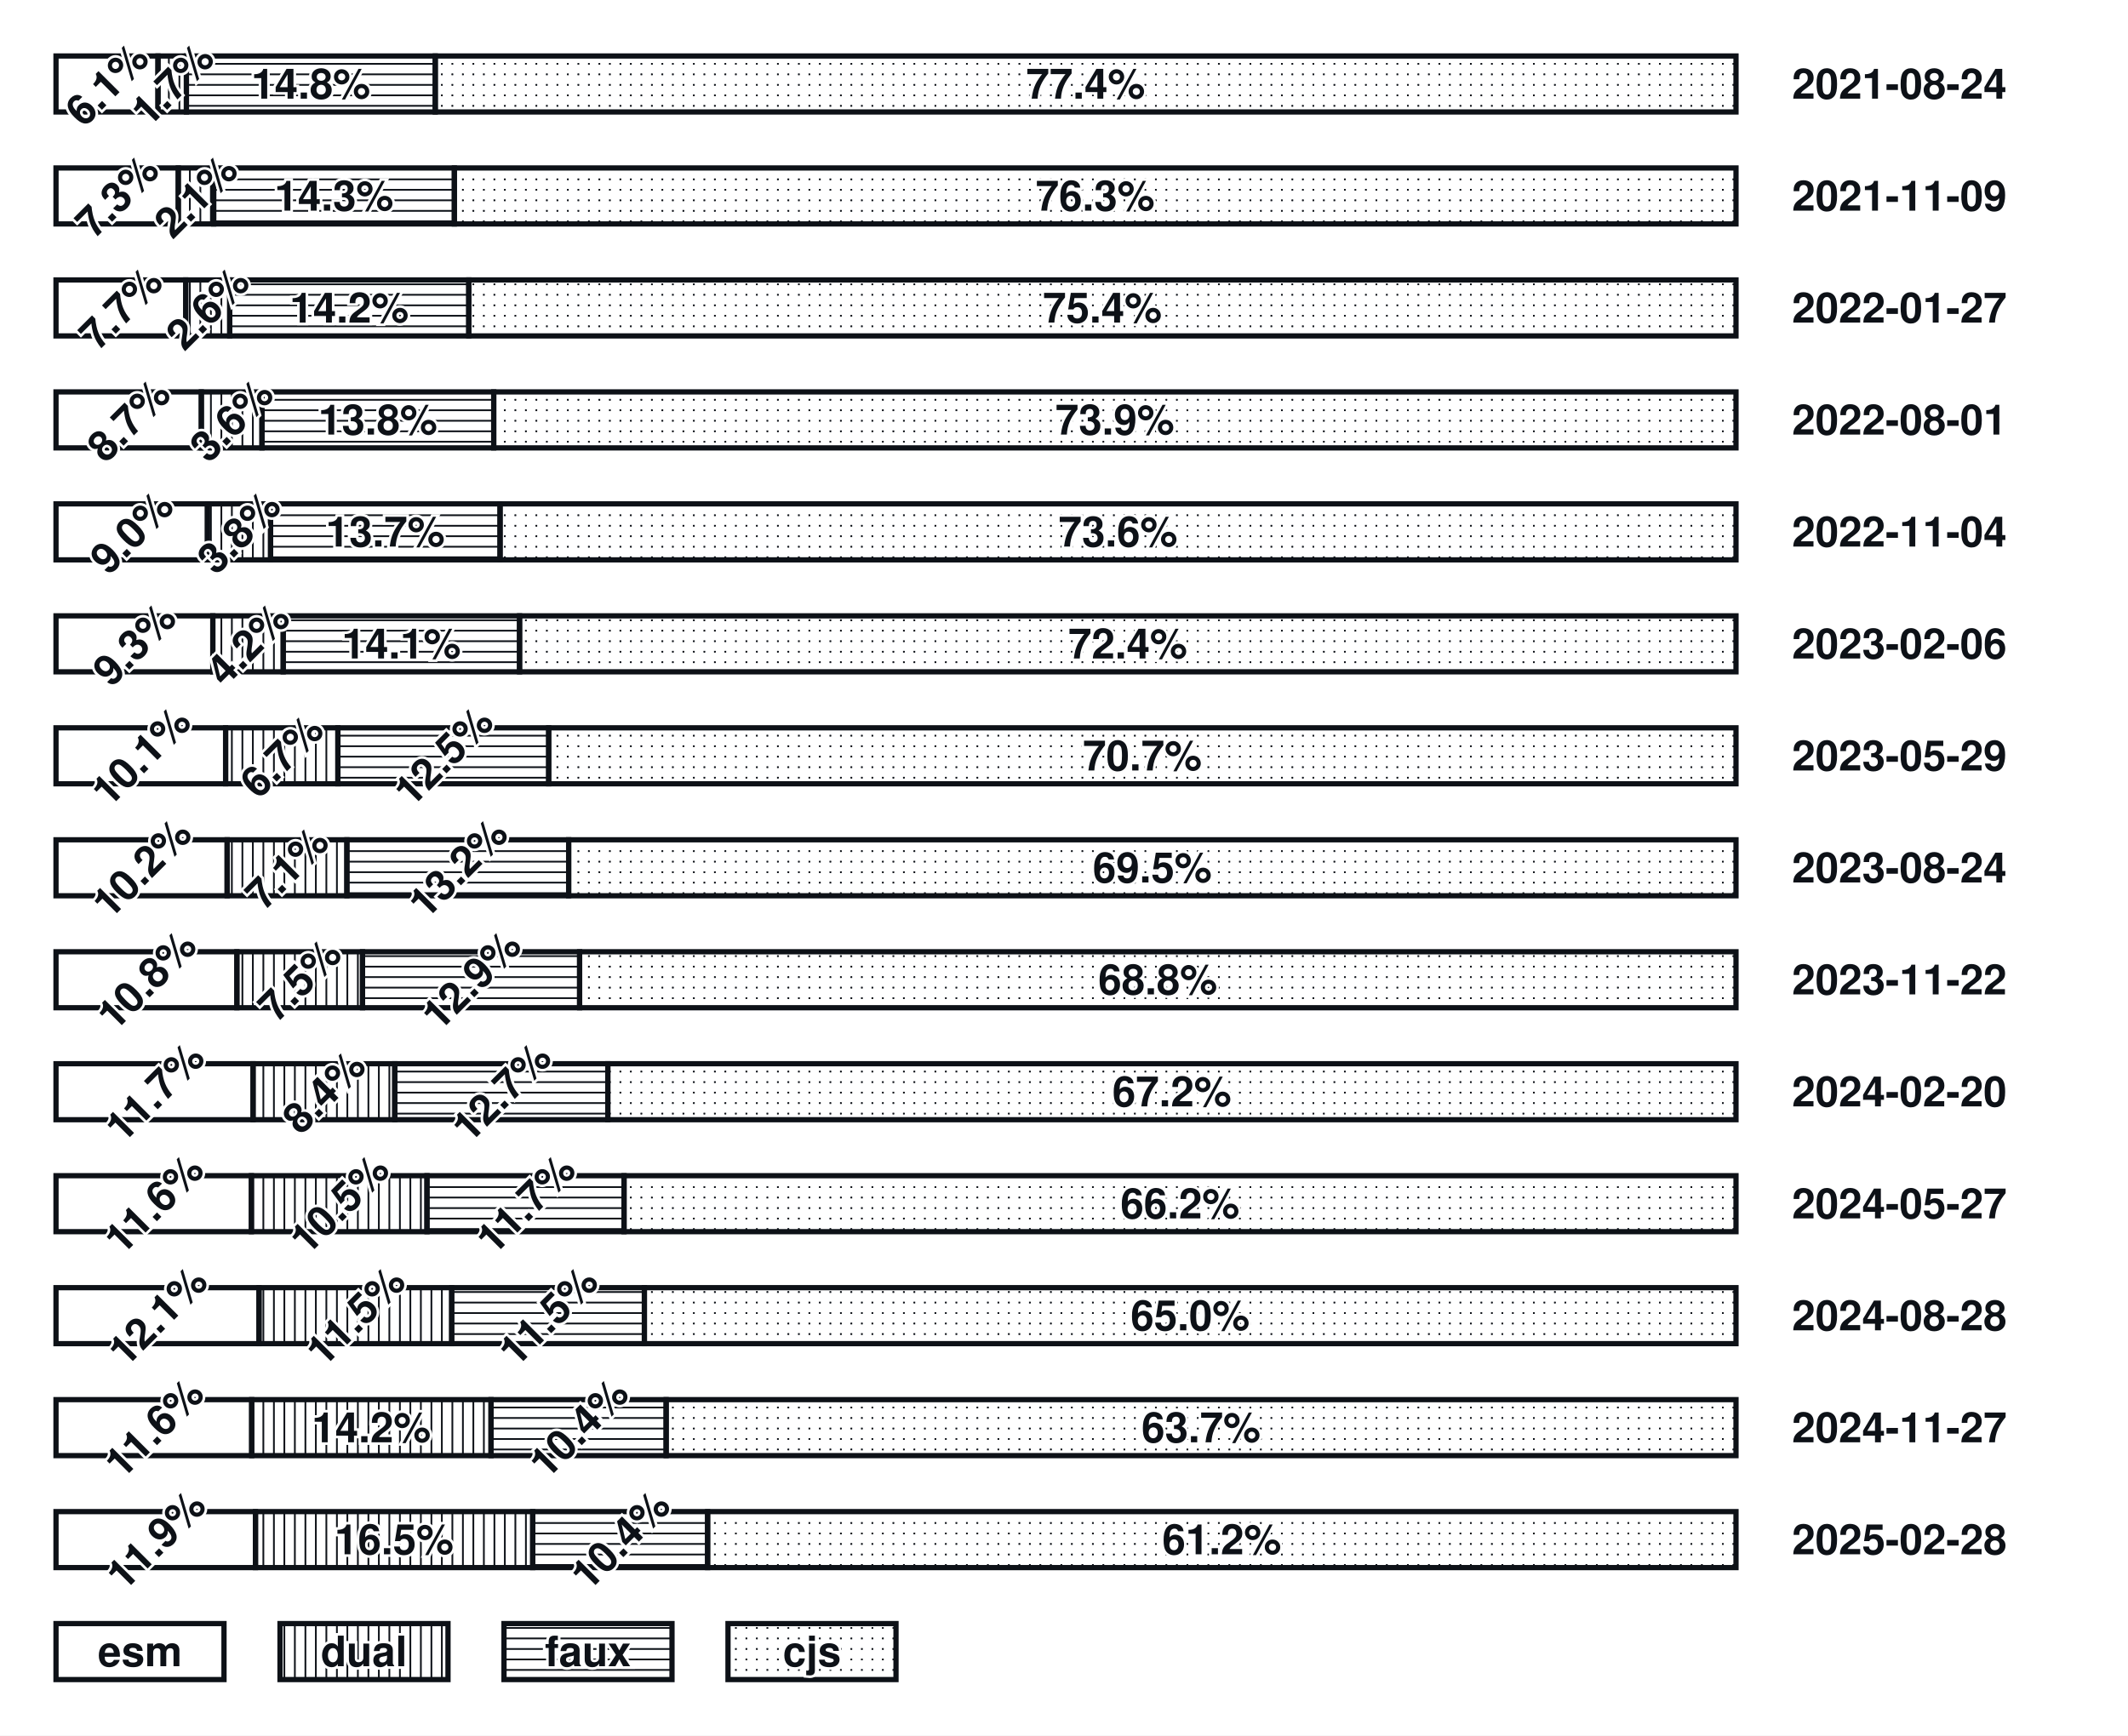
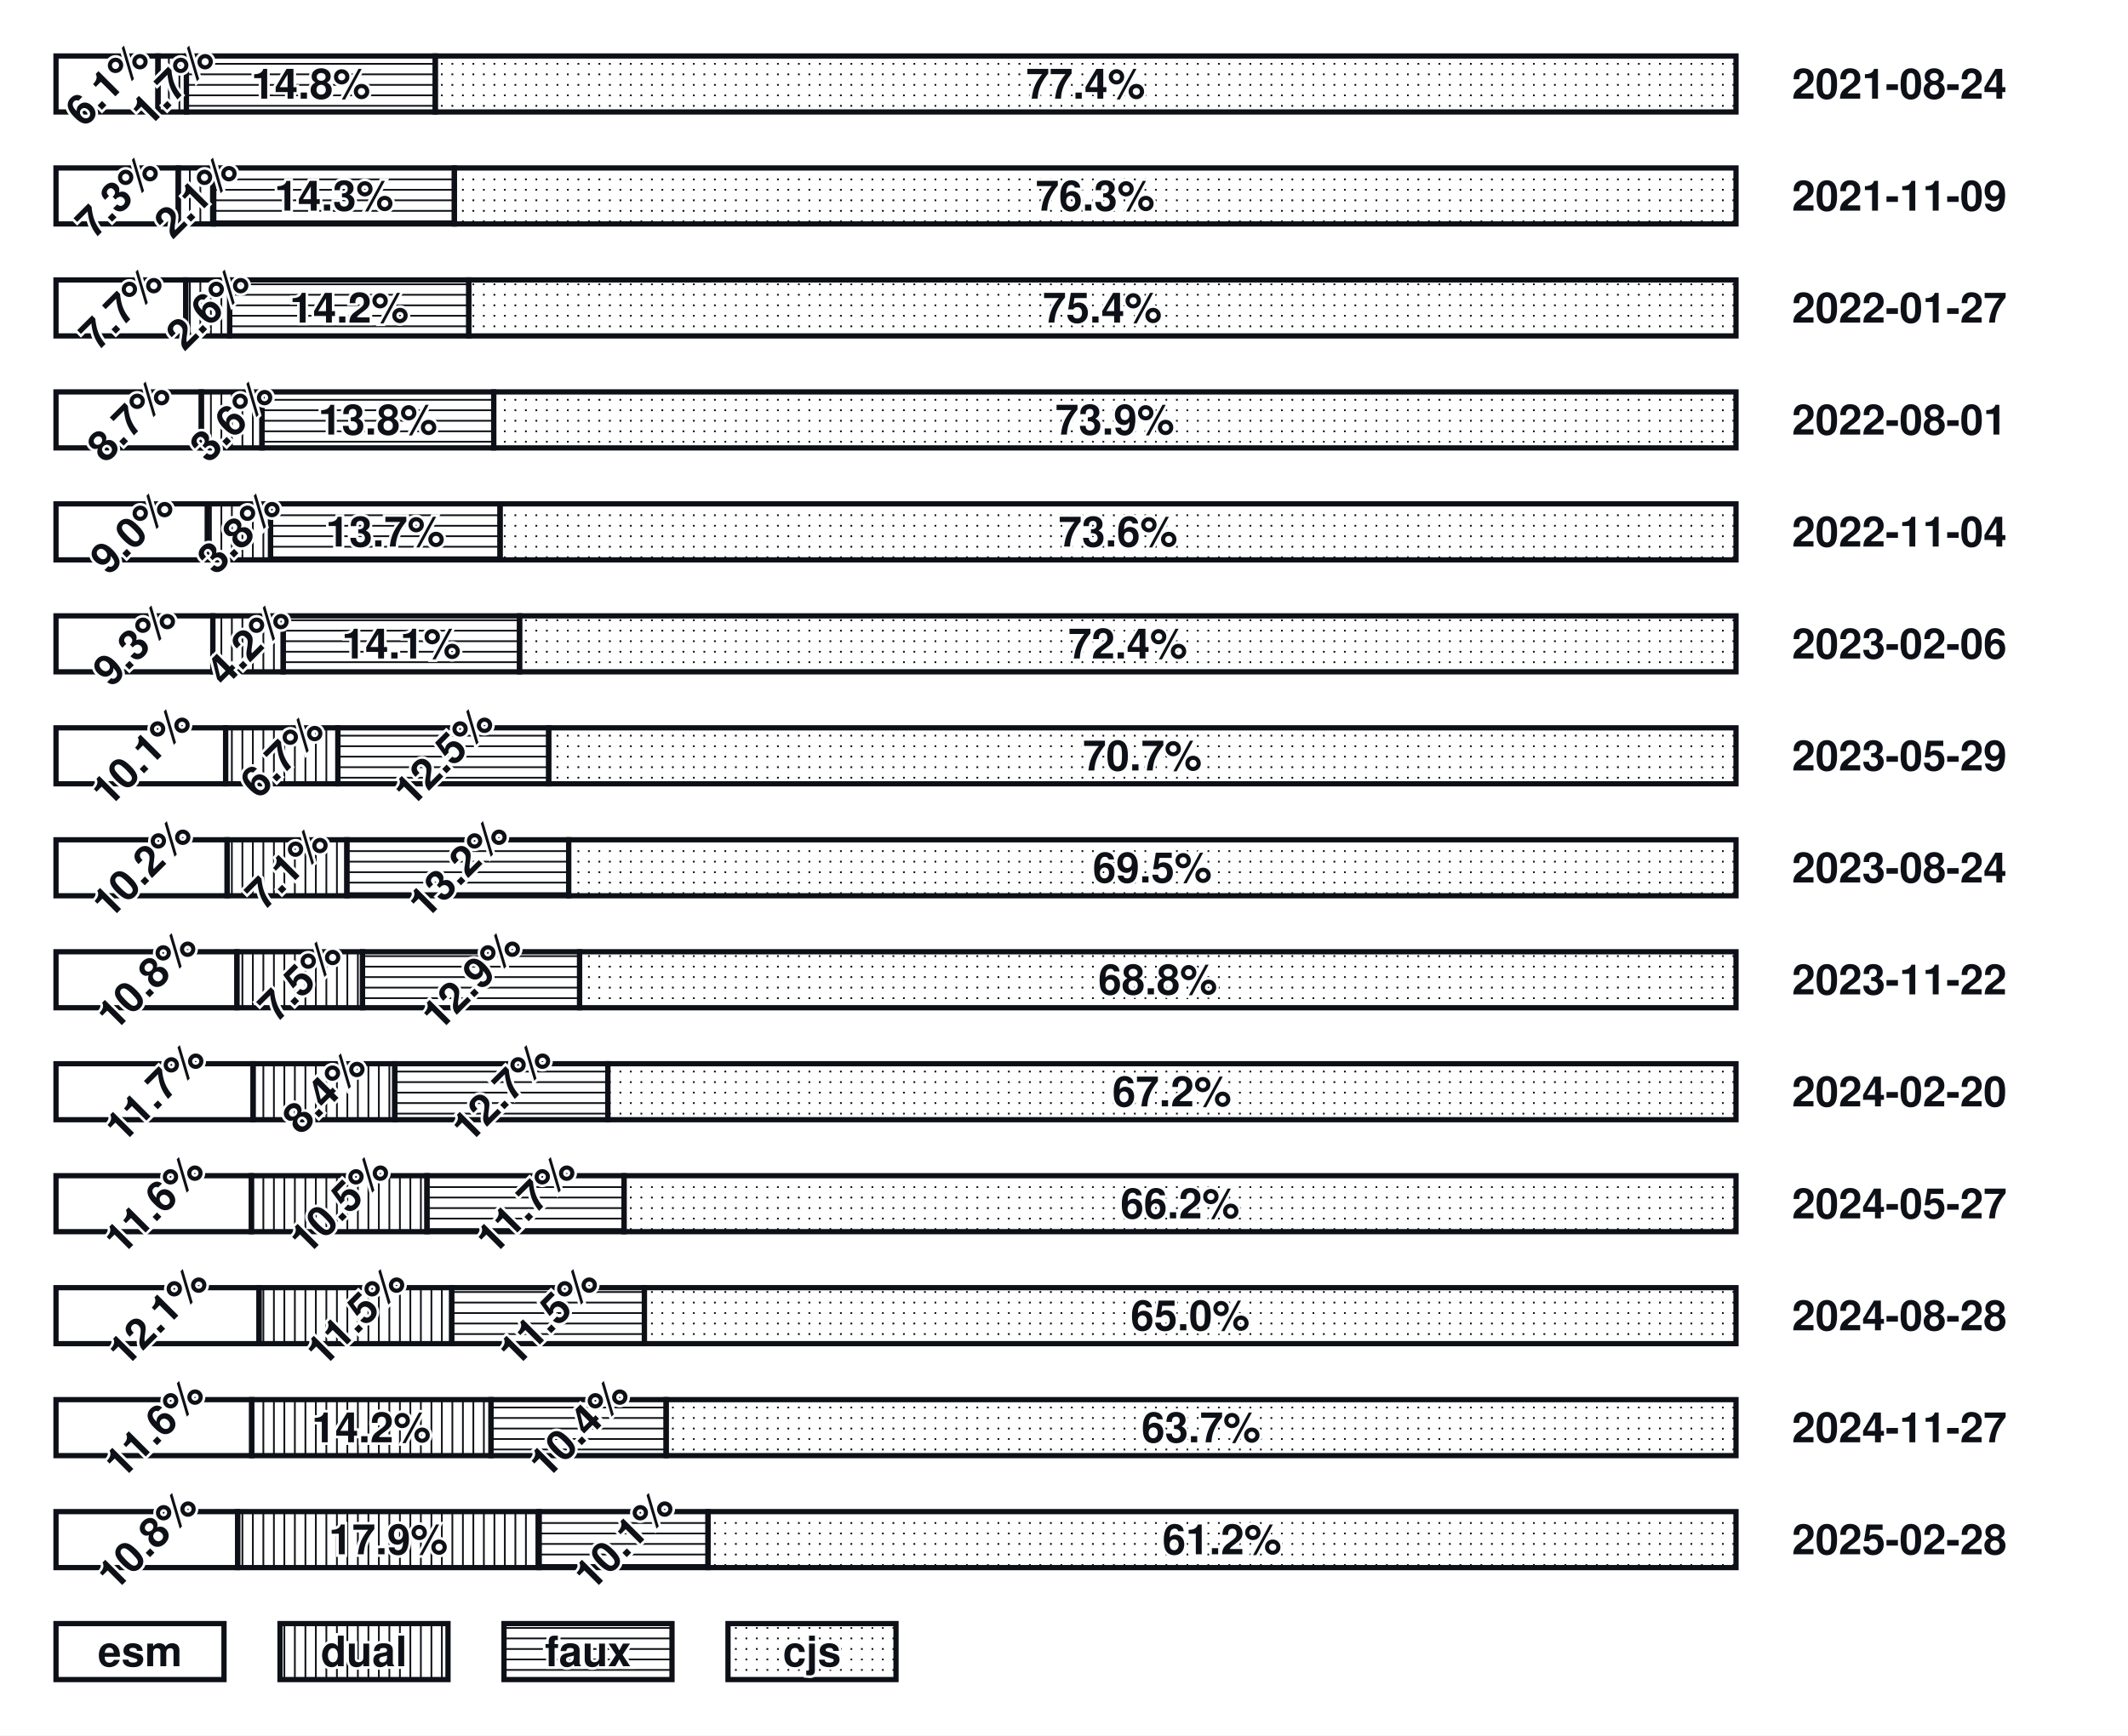
<svg xmlns="http://www.w3.org/2000/svg" viewBox="0 0 1216 992">
  <style>
text { font-size: 24px; font-weight: bolder; font-family: -apple-system,BlinkMacSystemFont,"Segoe UI",Helvetica,Arial,sans-serif,"Apple Color Emoji","Segoe UI Emoji"; font-variant-numeric: tabular-nums; paint-order: stroke; dominant-baseline: middle; }
.b { fill: white; }
.esm { fill: white; }
.dual { fill: url(#a); }
.faux { fill: url(#b); }
.cjs { fill: url(#c); }
.esm, .dual, .faux, .cjs { stroke: #0d1117; stroke-width: 3px; }
text { fill: #0d1117; stroke: white; stroke-width: 3px; }
pattern line { stroke: #0d1117; stroke-width: 2px }
pattern rect { fill: #0d1117 }

@media (prefers-color-scheme: dark) {
  .b { fill: #0d1117; }
  .cjs, .dual, .esm, .faux { stroke: white; }
  .esm { fill: #0d1117; }
  text { fill: white; stroke: #0d1117; }
  pattern line { stroke: white; }
  pattern rect { fill: white }
}
</style>
  <defs>
    <pattern id="a" height="6" patternUnits="userSpaceOnUse" width="6" x="0" y="0">
      <line x1="0" y1="0" x2="0" y2="6" />
    </pattern>
    <pattern id="b" height="6" patternUnits="userSpaceOnUse" width="6" x="0" y="0">
      <line x1="0" y1="0" x2="6" y2="0" />
    </pattern>
    <pattern id="c" height="6" patternUnits="userSpaceOnUse" width="6" x="0" y="0">
      <rect height="1" width="1" x="0" y="0" />
    </pattern>
  </defs>
  <rect class="b" height="992" width="1216" x="0" y="0" />
  <g>
    <g>
      <rect class="esm" height="32" width="58.28" x="32" y="32" />
      <rect class="dual" height="32" width="16.236" x="90.28" y="32" />
      <rect class="faux" height="32" width="142.197" x="106.517" y="32" />
      <rect class="cjs" height="32" width="743.286" x="248.714" y="32" />
      <text text-anchor="middle" transform="translate(61.14011, 48) rotate(-45)">6.1%</text>
      <text text-anchor="middle" transform="translate(98.39843, 48) rotate(-45)">1.7%</text>
      <text text-anchor="middle" transform="translate(177.6151, 48)">14.8%</text>
      <text text-anchor="middle" transform="translate(620.3568, 48)">77.4%</text>
      <text x="1024" y="48">2021-08-24</text>
    </g>
    <g>
      <rect class="esm" height="32" width="69.871" x="32" y="96" />
      <rect class="dual" height="32" width="20.23" x="101.871" y="96" />
      <rect class="faux" height="32" width="137.531" x="122.101" y="96" />
      <rect class="cjs" height="32" width="732.368" x="259.632" y="96" />
      <text text-anchor="middle" transform="translate(66.93536, 112) rotate(-45)">7.3%</text>
      <text text-anchor="middle" transform="translate(111.9858, 112) rotate(-45)">2.1%</text>
      <text text-anchor="middle" transform="translate(190.8667, 112)">14.3%</text>
      <text text-anchor="middle" transform="translate(625.8162, 112)">76.3%</text>
      <text x="1024" y="112">2021-11-09</text>
    </g>
    <g>
      <rect class="esm" height="32" width="74.119" x="32" y="160" />
      <rect class="dual" height="32" width="25.157" x="106.119" y="160" />
      <rect class="faux" height="32" width="136.588" x="131.275" y="160" />
      <rect class="cjs" height="32" width="724.136" x="267.864" y="160" />
      <text text-anchor="middle" transform="translate(69.05944, 176) rotate(-45)">7.7%</text>
      <text text-anchor="middle" transform="translate(118.6972, 176) rotate(-45)">2.6%</text>
      <text text-anchor="middle" transform="translate(199.5695, 176)">14.2%</text>
      <text text-anchor="middle" transform="translate(629.9318, 176)">75.4%</text>
      <text x="1024" y="176">2022-01-27</text>
    </g>
    <g>
      <rect class="esm" height="32" width="83.042" x="32" y="224" />
      <rect class="dual" height="32" width="34.656" x="115.042" y="224" />
      <rect class="faux" height="32" width="132.431" x="149.698" y="224" />
      <rect class="cjs" height="32" width="709.871" x="282.129" y="224" />
      <text text-anchor="middle" transform="translate(73.52075, 240) rotate(-45)">8.7%</text>
      <text text-anchor="middle" transform="translate(132.3697, 240) rotate(-45)">3.6%</text>
      <text text-anchor="middle" transform="translate(215.9135, 240)">13.8%</text>
      <text text-anchor="middle" transform="translate(637.0645, 240)">73.9%</text>
      <text x="1024" y="240">2022-08-01</text>
    </g>
    <g>
      <rect class="esm" height="32" width="86.529" x="32" y="288" />
      <rect class="dual" height="32" width="36.081" x="118.529" y="288" />
      <rect class="faux" height="32" width="131.129" x="154.61" y="288" />
      <rect class="cjs" height="32" width="706.261" x="285.739" y="288" />
      <text text-anchor="middle" transform="translate(75.26431, 304) rotate(-45)">9.0%</text>
      <text text-anchor="middle" transform="translate(136.5693, 304) rotate(-45)">3.8%</text>
      <text text-anchor="middle" transform="translate(220.1747, 304)">13.7%</text>
      <text text-anchor="middle" transform="translate(638.8697, 304)">73.6%</text>
      <text x="1024" y="304">2022-11-04</text>
    </g>
    <g>
      <rect class="esm" height="32" width="89.611" x="32" y="352" />
      <rect class="dual" height="32" width="40.23" x="121.611" y="352" />
      <rect class="faux" height="32" width="135.047" x="161.841" y="352" />
      <rect class="cjs" height="32" width="695.113" x="296.887" y="352" />
      <text text-anchor="middle" transform="translate(76.80526, 368) rotate(-45)">9.3%</text>
      <text text-anchor="middle" transform="translate(141.7256, 368) rotate(-45)">4.2%</text>
      <text text-anchor="middle" transform="translate(229.364, 368)">14.1%</text>
      <text text-anchor="middle" transform="translate(644.4437, 368)">72.4%</text>
      <text x="1024" y="368">2023-02-06</text>
    </g>
    <g>
      <rect class="esm" height="32" width="96.923" x="32" y="416" />
      <rect class="dual" height="32" width="64.154" x="128.923" y="416" />
      <rect class="faux" height="32" width="120.462" x="193.077" y="416" />
      <rect class="cjs" height="32" width="678.462" x="313.538" y="416" />
      <text text-anchor="middle" transform="translate(80.46154, 432) rotate(-45)">10.1%</text>
      <text text-anchor="middle" transform="translate(161, 432) rotate(-45)">6.7%</text>
      <text text-anchor="middle" transform="translate(253.3077, 432) rotate(-45)">12.5%</text>
      <text text-anchor="middle" transform="translate(652.7692, 432)">70.7%</text>
      <text x="1024" y="432">2023-05-29</text>
    </g>
    <g>
      <rect class="esm" height="32" width="97.794" x="32" y="480" />
      <rect class="dual" height="32" width="68.427" x="129.794" y="480" />
      <rect class="faux" height="32" width="126.727" x="198.221" y="480" />
      <rect class="cjs" height="32" width="667.052" x="324.948" y="480" />
      <text text-anchor="middle" transform="translate(80.89693, 496) rotate(-45)">10.2%</text>
      <text text-anchor="middle" transform="translate(164.0072, 496) rotate(-45)">7.1%</text>
      <text text-anchor="middle" transform="translate(261.5841, 496) rotate(-45)">13.2%</text>
      <text text-anchor="middle" transform="translate(658.4738, 496)">69.5%</text>
      <text x="1024" y="496">2023-08-24</text>
    </g>
    <g>
      <rect class="esm" height="32" width="103.35" x="32" y="544" />
      <rect class="dual" height="32" width="71.81" x="135.35" y="544" />
      <rect class="faux" height="32" width="124.048" x="207.16" y="544" />
      <rect class="cjs" height="32" width="660.792" x="331.208" y="544" />
      <text text-anchor="middle" transform="translate(83.67498, 560) rotate(-45)">10.8%</text>
      <text text-anchor="middle" transform="translate(171.2549, 560) rotate(-45)">7.5%</text>
      <text text-anchor="middle" transform="translate(269.1839, 560) rotate(-45)">12.9%</text>
      <text text-anchor="middle" transform="translate(661.604, 560)">68.8%</text>
      <text x="1024" y="560">2023-11-22</text>
    </g>
    <g>
      <rect class="esm" height="32" width="112.604" x="32" y="608" />
      <rect class="dual" height="32" width="80.977" x="144.604" y="608" />
      <rect class="faux" height="32" width="121.738" x="225.581" y="608" />
      <rect class="cjs" height="32" width="644.68" x="347.32" y="608" />
      <text text-anchor="middle" transform="translate(88.30219, 624) rotate(-45)">11.7%</text>
      <text text-anchor="middle" transform="translate(185.0929, 624) rotate(-45)">8.4%</text>
      <text text-anchor="middle" transform="translate(286.4504, 624) rotate(-45)">12.7%</text>
      <text text-anchor="middle" transform="translate(669.6598, 624)">67.2%</text>
      <text x="1024" y="624">2024-02-20</text>
    </g>
    <g>
      <rect class="esm" height="32" width="111.65" x="32" y="672" />
      <rect class="dual" height="32" width="100.335" x="143.65" y="672" />
      <rect class="faux" height="32" width="112.604" x="243.985" y="672" />
      <rect class="cjs" height="32" width="635.41" x="356.59" y="672" />
      <text text-anchor="middle" transform="translate(87.82505, 688) rotate(-45)">11.6%</text>
      <text text-anchor="middle" transform="translate(193.8177, 688) rotate(-45)">10.5%</text>
      <text text-anchor="middle" transform="translate(300.2874, 688) rotate(-45)">11.7%</text>
      <text text-anchor="middle" transform="translate(674.2948, 688)">66.2%</text>
      <text x="1024" y="688">2024-05-27</text>
    </g>
    <g>
      <rect class="esm" height="32" width="116.009" x="32" y="736" />
      <rect class="dual" height="32" width="110.102" x="148.009" y="736" />
      <rect class="faux" height="32" width="110.102" x="258.112" y="736" />
      <rect class="cjs" height="32" width="623.786" x="368.214" y="736" />
      <text text-anchor="middle" transform="translate(90.00471, 752) rotate(-45)">12.1%</text>
      <text text-anchor="middle" transform="translate(203.0605, 752) rotate(-45)">11.5%</text>
      <text text-anchor="middle" transform="translate(313.1626, 752) rotate(-45)">11.5%</text>
      <text text-anchor="middle" transform="translate(680.1068, 752)">65.0%</text>
      <text x="1024" y="752">2024-08-28</text>
    </g>
    <g>
      <rect class="esm" height="32" width="111.824" x="32" y="800" />
      <rect class="dual" height="32" width="136.753" x="143.824" y="800" />
      <rect class="faux" height="32" width="100.072" x="280.577" y="800" />
      <rect class="cjs" height="32" width="611.352" x="380.648" y="800" />
      <text text-anchor="middle" transform="translate(87.91196, 816) rotate(-45)">11.6%</text>
      <text text-anchor="middle" transform="translate(212.2003, 816)">14.2%</text>
      <text text-anchor="middle" transform="translate(330.6126, 816) rotate(-45)">10.4%</text>
      <text text-anchor="middle" transform="translate(686.3242, 816)">63.7%</text>
      <text x="1024" y="816">2024-11-27</text>
    </g>
    <g>
-       <rect class="esm" height="32" width="113.994" x="32" y="864" />
-       <rect class="dual" height="32" width="158.414" x="145.994" y="864" />
-       <rect class="faux" height="32" width="99.943" x="304.408" y="864" />
-       <rect class="cjs" height="32" width="587.649" x="404.351" y="864" />
-       <text text-anchor="middle" transform="translate(88.99717, 880) rotate(-45)">11.9%</text>
-       <text text-anchor="middle" transform="translate(225.2011, 880)">16.5%</text>
-       <text text-anchor="middle" transform="translate(354.3796, 880) rotate(-45)">10.4%</text>
-       <text text-anchor="middle" transform="translate(698.1756, 880)">61.2%</text>
+       <rect class="esm" height="32" width="103.796" x="32" y="864" />
+       <rect class="dual" height="32" width="172.238" x="135.796" y="864" />
+       <rect class="faux" height="32" width="96.544" x="308.034" y="864" />
+       <rect class="cjs" height="32" width="587.422" x="404.578" y="864" />
+       <text text-anchor="middle" transform="translate(83.89802, 880) rotate(-45)">10.8%</text>
+       <text text-anchor="middle" transform="translate(221.915, 880)">17.9%</text>
+       <text text-anchor="middle" transform="translate(356.3059, 880) rotate(-45)">10.1%</text>
+       <text text-anchor="middle" transform="translate(698.289, 880)">61.2%</text>
      <text x="1024" y="880">2025-02-28</text>
    </g>
    <g>
      <rect class="esm" height="32" width="96" x="32" y="928" />
      <rect class="dual" height="32" width="96" x="160" y="928" />
      <rect class="faux" height="32" width="96" x="288" y="928" />
      <rect class="cjs" height="32" width="96" x="416" y="928" />
      <text text-anchor="middle" transform="translate(80, 944)">esm</text>
      <text text-anchor="middle" transform="translate(208, 944)">dual</text>
      <text text-anchor="middle" transform="translate(336, 944)">faux</text>
      <text text-anchor="middle" transform="translate(464, 944)">cjs</text>
    </g>
  </g>
</svg>
